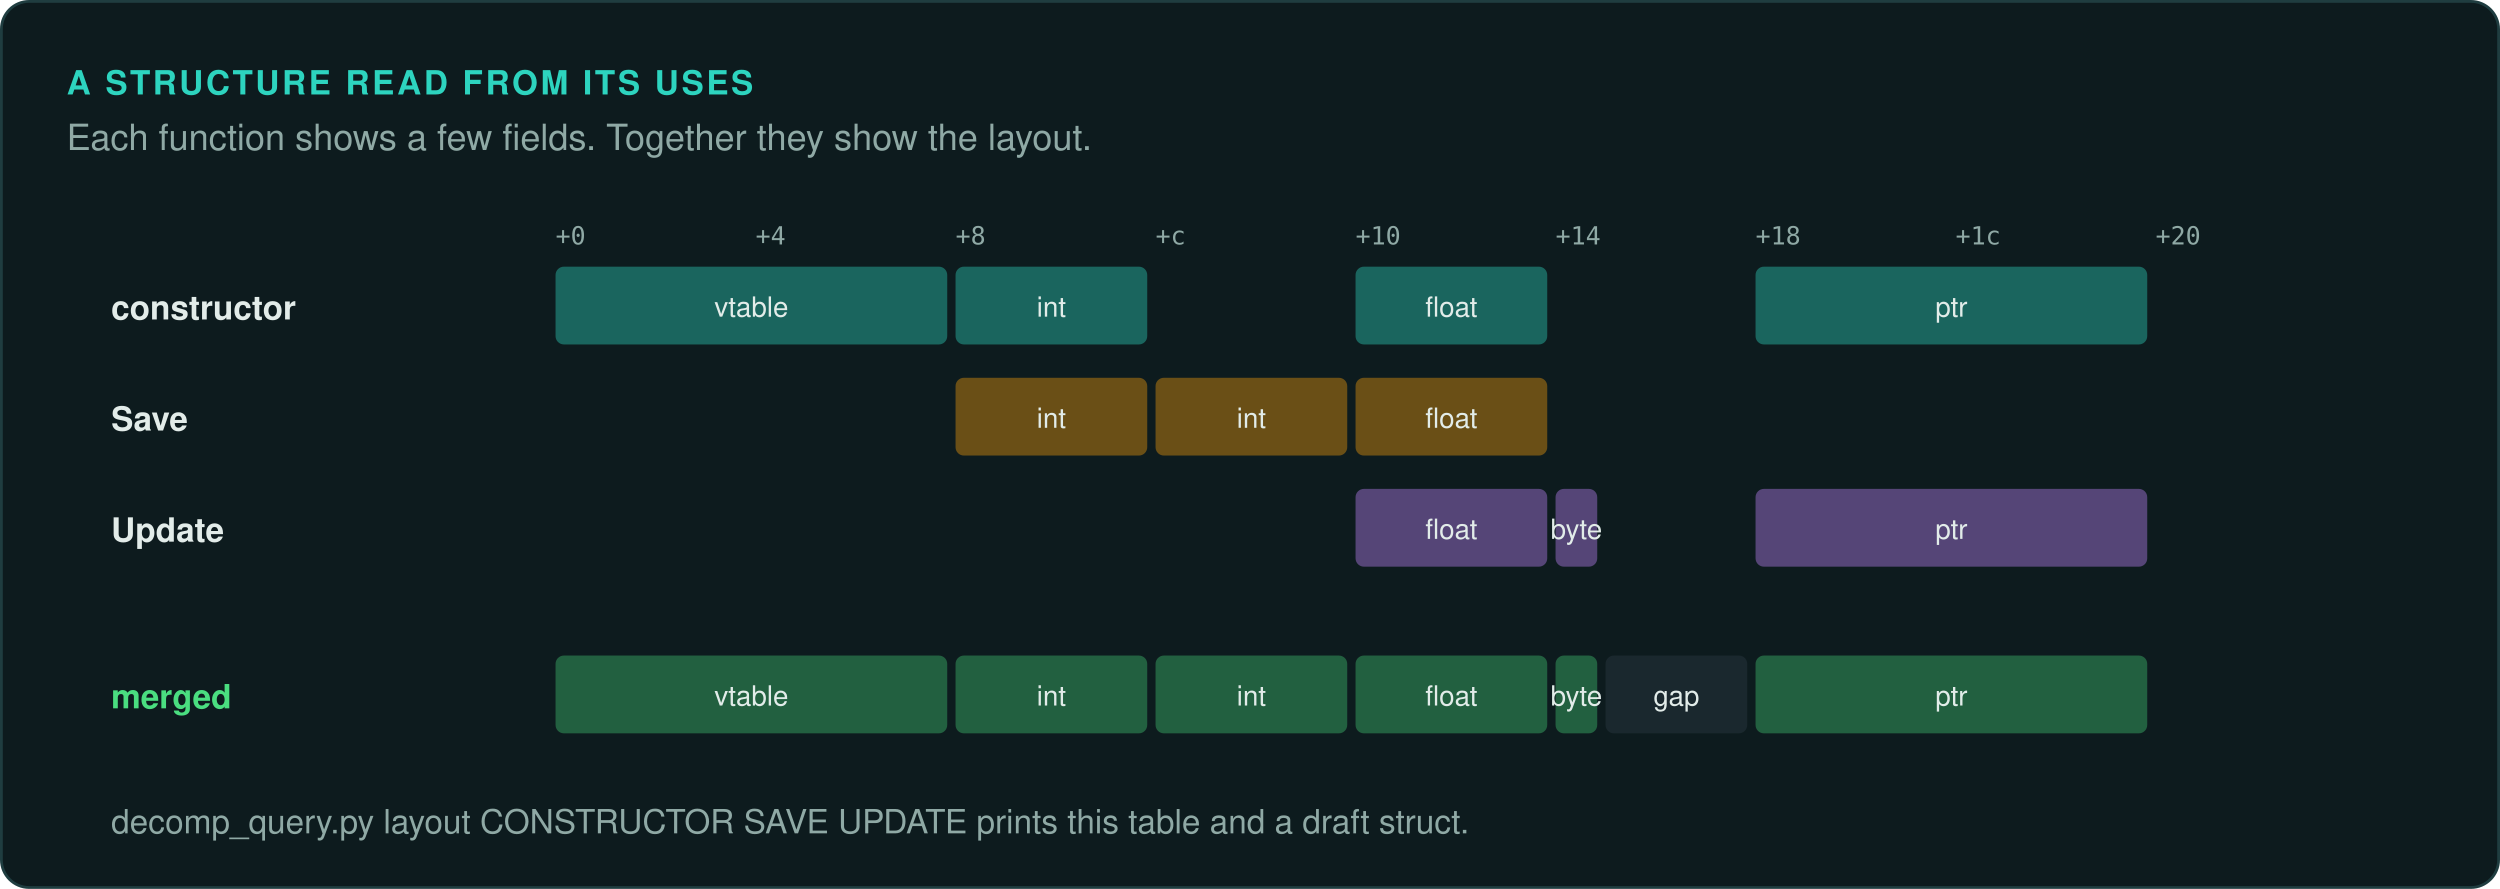
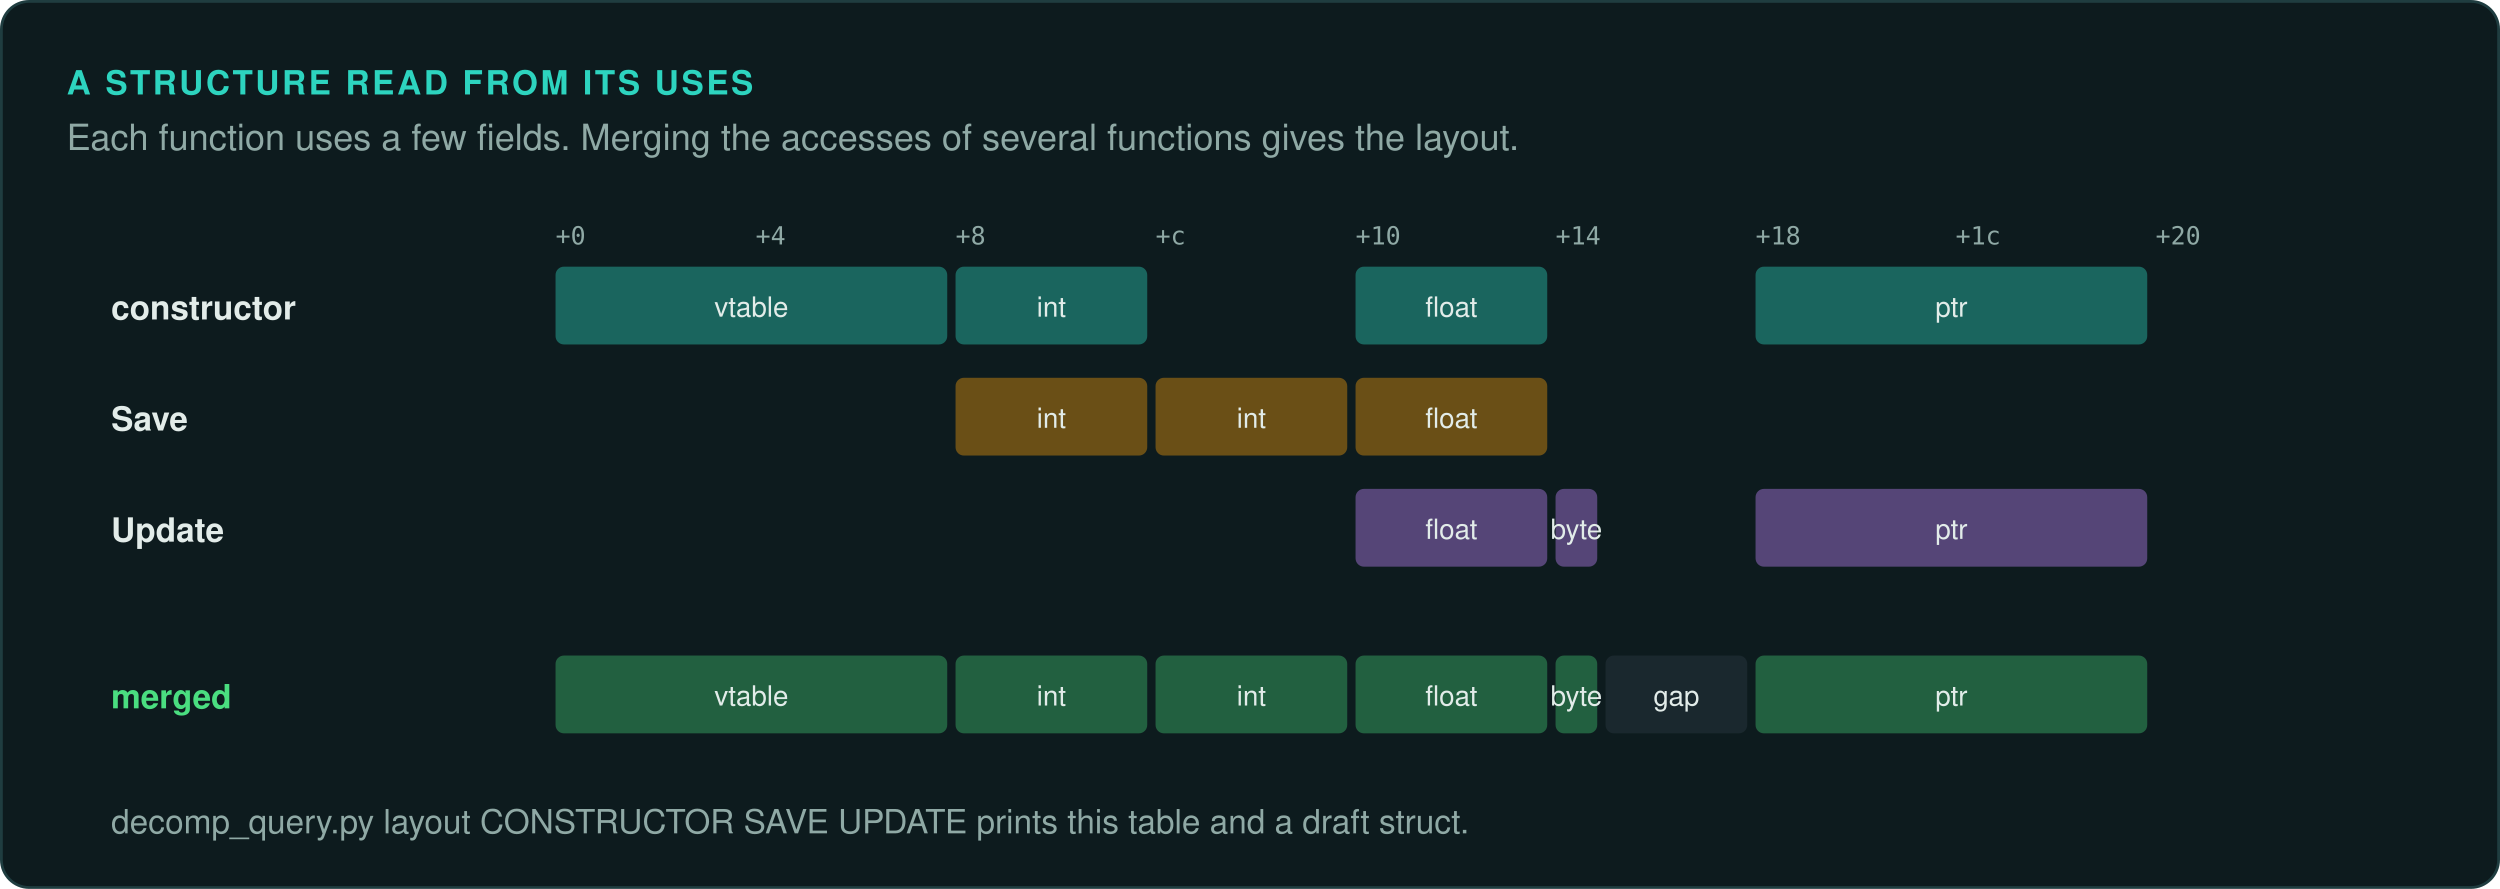
<svg xmlns="http://www.w3.org/2000/svg" width="900" height="320" viewBox="0 0 900 320" role="img" aria-label="Several functions each touch some offsets of one structure; merged, their accesses give the structure's fields, sizes and types">
  <rect x="0.5" y="0.5" width="899" height="319" rx="10" fill="#0d1b1e" stroke="#1f3d40" />
  <defs>
    <marker id="arrow" viewBox="0 0 8 8" refX="7" refY="4" markerWidth="7" markerHeight="7" orient="auto">
      <path d="M0 0L8 4L0 8z" fill="#8fa9a5" />
    </marker>
  </defs>
  <text x="24.0" y="34.0" font-family="ui-sans-serif, -apple-system, 'Segoe UI', Helvetica, Arial, sans-serif" font-size="12" font-weight="600" fill="#2dd4bf" text-anchor="start" letter-spacing="0.08em">A STRUCTURE READ FROM ITS USES</text>
-   <text x="24.0" y="54.0" font-family="ui-sans-serif, -apple-system, 'Segoe UI', Helvetica, Arial, sans-serif" font-size="13" font-weight="400" fill="#8fa9a5" text-anchor="start">Each function shows a few fields. Together they show the layout.</text>
+   <text x="24.0" y="54.0" font-family="ui-sans-serif, -apple-system, 'Segoe UI', Helvetica, Arial, sans-serif" font-size="13" font-weight="400" fill="#8fa9a5" text-anchor="start">Each function uses a few fields. Merging the accesses of several functions gives the layout.</text>
  <text x="40.0" y="115.0" font-family="ui-sans-serif, -apple-system, 'Segoe UI', Helvetica, Arial, sans-serif" font-size="12" font-weight="600" fill="#e2ece9" text-anchor="start">constructor</text>
  <rect x="200.0" y="96.0" width="141.0" height="28.0" rx="3" fill="#2dd4bf" stroke="none" fill-opacity="0.4" />
  <text x="270.5" y="114.0" font-family="ui-sans-serif, -apple-system, 'Segoe UI', Helvetica, Arial, sans-serif" font-size="10" font-weight="400" fill="#e2ece9" text-anchor="middle">vtable</text>
  <rect x="344.0" y="96.0" width="69.0" height="28.0" rx="3" fill="#2dd4bf" stroke="none" fill-opacity="0.4" />
  <text x="378.5" y="114.0" font-family="ui-sans-serif, -apple-system, 'Segoe UI', Helvetica, Arial, sans-serif" font-size="10" font-weight="400" fill="#e2ece9" text-anchor="middle">int</text>
  <rect x="488.0" y="96.0" width="69.0" height="28.0" rx="3" fill="#2dd4bf" stroke="none" fill-opacity="0.4" />
  <text x="522.5" y="114.0" font-family="ui-sans-serif, -apple-system, 'Segoe UI', Helvetica, Arial, sans-serif" font-size="10" font-weight="400" fill="#e2ece9" text-anchor="middle">float</text>
  <rect x="632.0" y="96.0" width="141.0" height="28.0" rx="3" fill="#2dd4bf" stroke="none" fill-opacity="0.4" />
  <text x="702.5" y="114.0" font-family="ui-sans-serif, -apple-system, 'Segoe UI', Helvetica, Arial, sans-serif" font-size="10" font-weight="400" fill="#e2ece9" text-anchor="middle">ptr</text>
  <text x="40.0" y="155.0" font-family="ui-sans-serif, -apple-system, 'Segoe UI', Helvetica, Arial, sans-serif" font-size="12" font-weight="600" fill="#e2ece9" text-anchor="start">Save</text>
  <rect x="344.0" y="136.0" width="69.0" height="28.0" rx="3" fill="#f59e0b" stroke="none" fill-opacity="0.4" />
  <text x="378.5" y="154.0" font-family="ui-sans-serif, -apple-system, 'Segoe UI', Helvetica, Arial, sans-serif" font-size="10" font-weight="400" fill="#e2ece9" text-anchor="middle">int</text>
  <rect x="416.0" y="136.0" width="69.0" height="28.0" rx="3" fill="#f59e0b" stroke="none" fill-opacity="0.4" />
  <text x="450.5" y="154.0" font-family="ui-sans-serif, -apple-system, 'Segoe UI', Helvetica, Arial, sans-serif" font-size="10" font-weight="400" fill="#e2ece9" text-anchor="middle">int</text>
  <rect x="488.0" y="136.0" width="69.0" height="28.0" rx="3" fill="#f59e0b" stroke="none" fill-opacity="0.4" />
  <text x="522.5" y="154.0" font-family="ui-sans-serif, -apple-system, 'Segoe UI', Helvetica, Arial, sans-serif" font-size="10" font-weight="400" fill="#e2ece9" text-anchor="middle">float</text>
  <text x="40.0" y="195.0" font-family="ui-sans-serif, -apple-system, 'Segoe UI', Helvetica, Arial, sans-serif" font-size="12" font-weight="600" fill="#e2ece9" text-anchor="start">Update</text>
  <rect x="488.0" y="176.0" width="69.0" height="28.0" rx="3" fill="#c084fc" stroke="none" fill-opacity="0.4" />
  <text x="522.5" y="194.0" font-family="ui-sans-serif, -apple-system, 'Segoe UI', Helvetica, Arial, sans-serif" font-size="10" font-weight="400" fill="#e2ece9" text-anchor="middle">float</text>
  <rect x="560.0" y="176.0" width="15.0" height="28.0" rx="3" fill="#c084fc" stroke="none" fill-opacity="0.4" />
  <text x="567.5" y="194.0" font-family="ui-sans-serif, -apple-system, 'Segoe UI', Helvetica, Arial, sans-serif" font-size="10" font-weight="400" fill="#e2ece9" text-anchor="middle">byte</text>
  <rect x="632.0" y="176.0" width="141.0" height="28.0" rx="3" fill="#c084fc" stroke="none" fill-opacity="0.4" />
  <text x="702.5" y="194.0" font-family="ui-sans-serif, -apple-system, 'Segoe UI', Helvetica, Arial, sans-serif" font-size="10" font-weight="400" fill="#e2ece9" text-anchor="middle">ptr</text>
  <text x="40.0" y="255.0" font-family="ui-sans-serif, -apple-system, 'Segoe UI', Helvetica, Arial, sans-serif" font-size="12" font-weight="600" fill="#4ade80" text-anchor="start">merged</text>
  <rect x="200.0" y="236.0" width="141.0" height="28.0" rx="3" fill="#4ade80" stroke="none" fill-opacity="0.35" />
  <text x="270.5" y="254.0" font-family="ui-sans-serif, -apple-system, 'Segoe UI', Helvetica, Arial, sans-serif" font-size="10" font-weight="400" fill="#e2ece9" text-anchor="middle">vtable</text>
  <rect x="344.0" y="236.0" width="69.0" height="28.0" rx="3" fill="#4ade80" stroke="none" fill-opacity="0.35" />
  <text x="378.5" y="254.0" font-family="ui-sans-serif, -apple-system, 'Segoe UI', Helvetica, Arial, sans-serif" font-size="10" font-weight="400" fill="#e2ece9" text-anchor="middle">int</text>
  <rect x="416.0" y="236.0" width="69.0" height="28.0" rx="3" fill="#4ade80" stroke="none" fill-opacity="0.35" />
  <text x="450.5" y="254.0" font-family="ui-sans-serif, -apple-system, 'Segoe UI', Helvetica, Arial, sans-serif" font-size="10" font-weight="400" fill="#e2ece9" text-anchor="middle">int</text>
  <rect x="488.0" y="236.0" width="69.0" height="28.0" rx="3" fill="#4ade80" stroke="none" fill-opacity="0.35" />
  <text x="522.5" y="254.0" font-family="ui-sans-serif, -apple-system, 'Segoe UI', Helvetica, Arial, sans-serif" font-size="10" font-weight="400" fill="#e2ece9" text-anchor="middle">float</text>
  <rect x="560.0" y="236.0" width="15.0" height="28.0" rx="3" fill="#4ade80" stroke="none" fill-opacity="0.35" />
  <text x="567.5" y="254.0" font-family="ui-sans-serif, -apple-system, 'Segoe UI', Helvetica, Arial, sans-serif" font-size="10" font-weight="400" fill="#e2ece9" text-anchor="middle">byte</text>
  <rect x="578.0" y="236.0" width="51.0" height="28.0" rx="3" fill="#64748b" stroke="none" fill-opacity="0.15" />
  <text x="603.5" y="254.0" font-family="ui-sans-serif, -apple-system, 'Segoe UI', Helvetica, Arial, sans-serif" font-size="10" font-weight="400" fill="#e2ece9" text-anchor="middle">gap</text>
  <rect x="632.0" y="236.0" width="141.0" height="28.0" rx="3" fill="#4ade80" stroke="none" fill-opacity="0.35" />
  <text x="702.5" y="254.0" font-family="ui-sans-serif, -apple-system, 'Segoe UI', Helvetica, Arial, sans-serif" font-size="10" font-weight="400" fill="#e2ece9" text-anchor="middle">ptr</text>
  <text x="200.0" y="88.0" font-family="ui-monospace, SFMono-Regular, Menlo, Consolas, monospace" font-size="9" font-weight="400" fill="#8fa9a5" text-anchor="start">+0</text>
  <text x="272.0" y="88.0" font-family="ui-monospace, SFMono-Regular, Menlo, Consolas, monospace" font-size="9" font-weight="400" fill="#8fa9a5" text-anchor="start">+4</text>
  <text x="344.0" y="88.0" font-family="ui-monospace, SFMono-Regular, Menlo, Consolas, monospace" font-size="9" font-weight="400" fill="#8fa9a5" text-anchor="start">+8</text>
  <text x="416.0" y="88.0" font-family="ui-monospace, SFMono-Regular, Menlo, Consolas, monospace" font-size="9" font-weight="400" fill="#8fa9a5" text-anchor="start">+c</text>
  <text x="488.0" y="88.0" font-family="ui-monospace, SFMono-Regular, Menlo, Consolas, monospace" font-size="9" font-weight="400" fill="#8fa9a5" text-anchor="start">+10</text>
  <text x="560.0" y="88.0" font-family="ui-monospace, SFMono-Regular, Menlo, Consolas, monospace" font-size="9" font-weight="400" fill="#8fa9a5" text-anchor="start">+14</text>
  <text x="632.0" y="88.0" font-family="ui-monospace, SFMono-Regular, Menlo, Consolas, monospace" font-size="9" font-weight="400" fill="#8fa9a5" text-anchor="start">+18</text>
  <text x="704.0" y="88.0" font-family="ui-monospace, SFMono-Regular, Menlo, Consolas, monospace" font-size="9" font-weight="400" fill="#8fa9a5" text-anchor="start">+1c</text>
  <text x="776.0" y="88.0" font-family="ui-monospace, SFMono-Regular, Menlo, Consolas, monospace" font-size="9" font-weight="400" fill="#8fa9a5" text-anchor="start">+20</text>
  <text x="40.0" y="300.0" font-family="ui-sans-serif, -apple-system, 'Segoe UI', Helvetica, Arial, sans-serif" font-size="12" font-weight="400" fill="#8fa9a5" text-anchor="start">decomp_query.py layout CONSTRUCTOR SAVE UPDATE prints this table and a draft struct.</text>
</svg>
